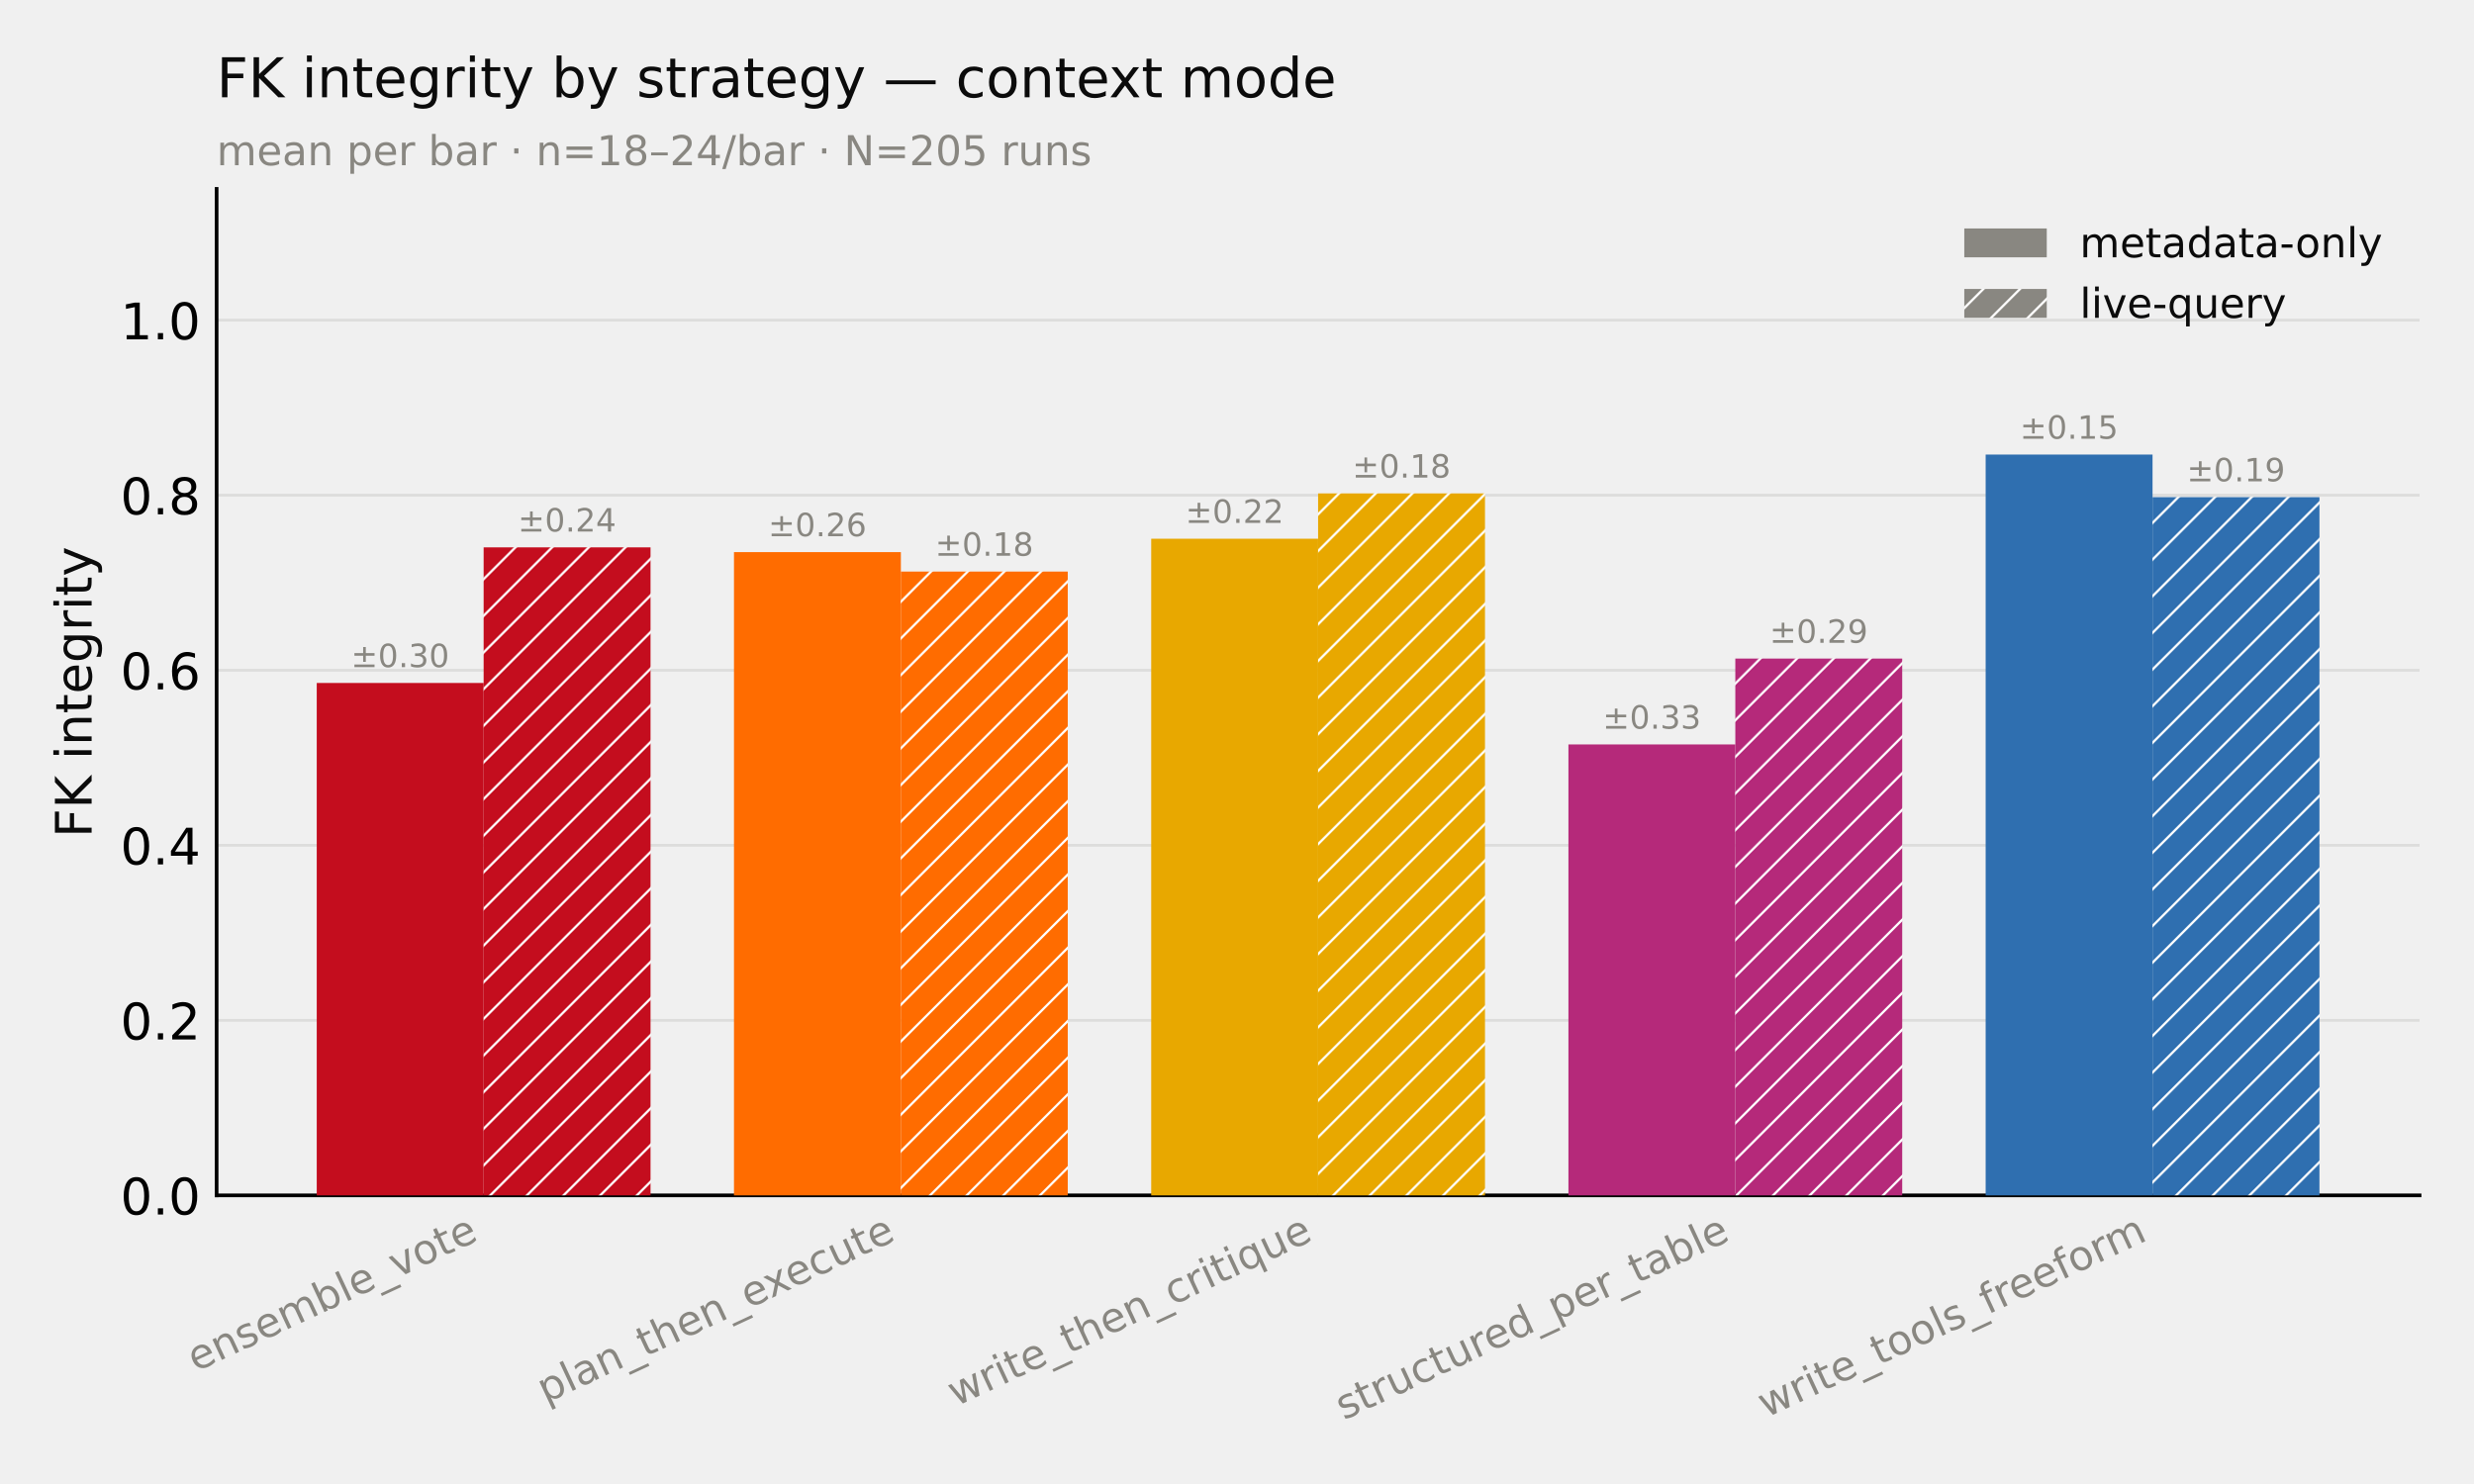
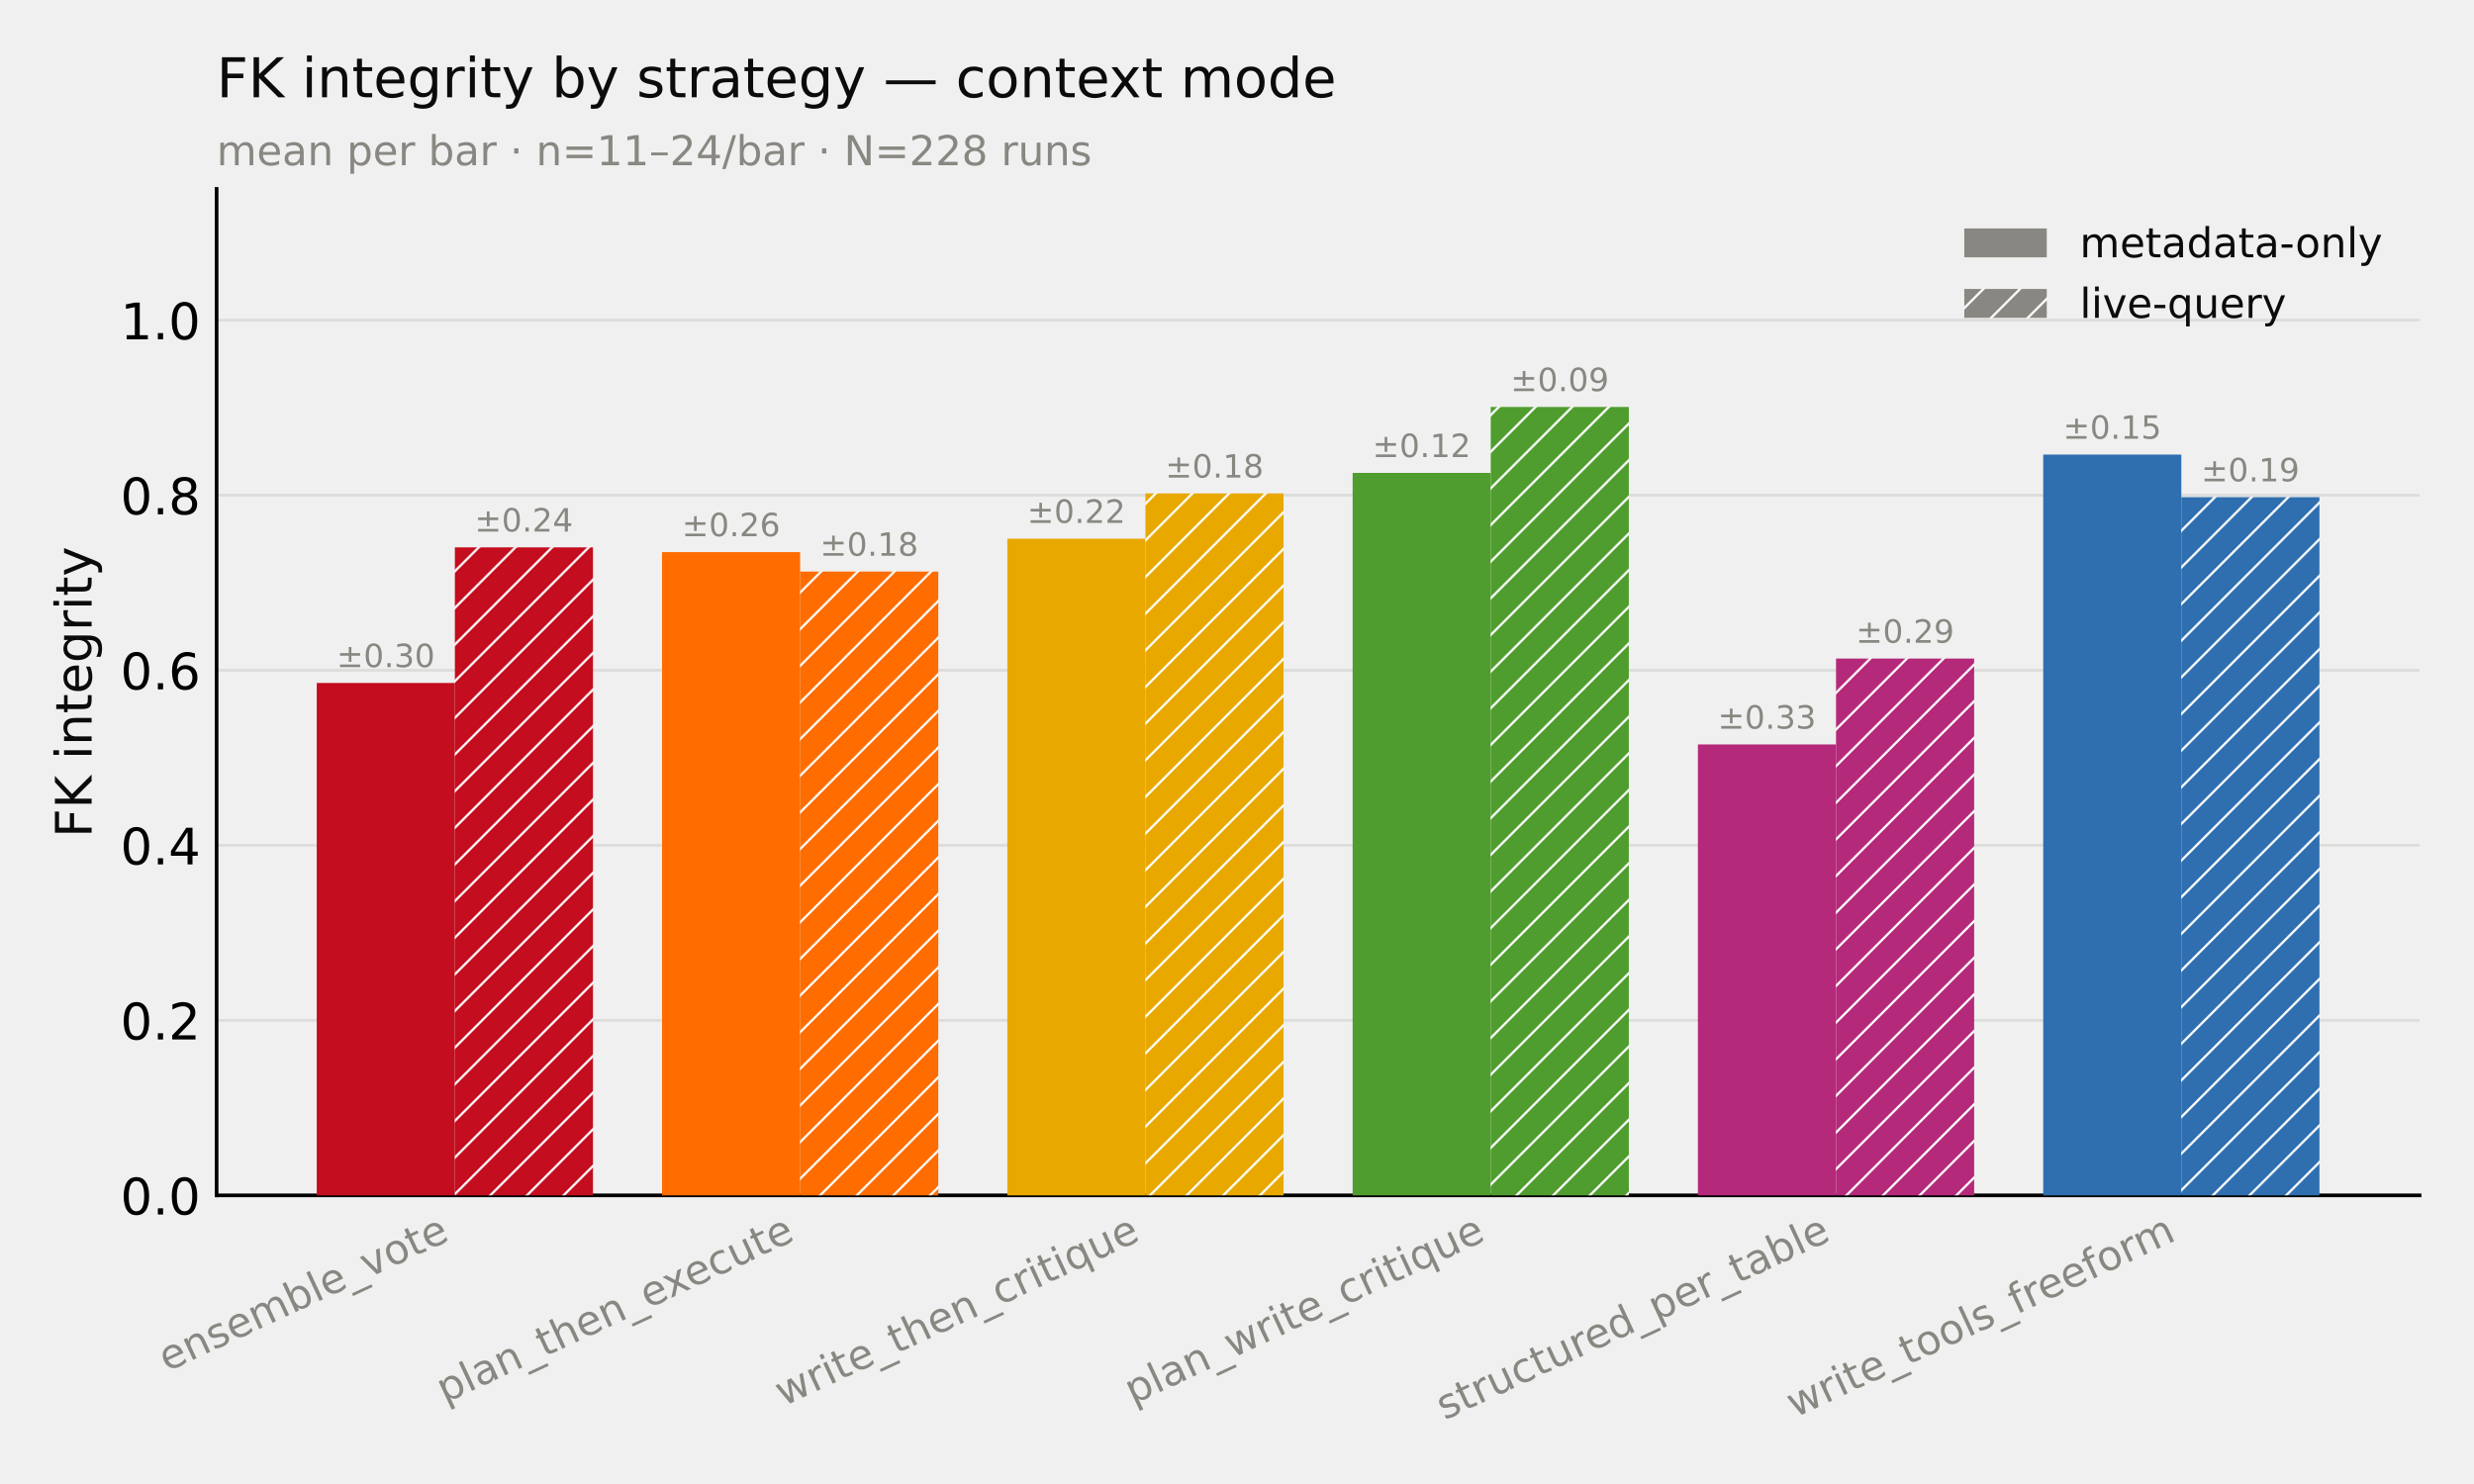
<svg xmlns="http://www.w3.org/2000/svg" width="540pt" height="324pt" viewBox="0 0 540 324" version="1.1">
  <defs>
    <style type="text/css">*{stroke-linejoin: round; stroke-linecap: butt}</style>
  </defs>
  <g id="figure_1">
    <g id="patch_1">
      <path d="M 0 324  L 540 324  L 540 0  L 0 0  L 0 324  z " style="fill: none" />
    </g>
    <g id="axes_1">
      <g id="patch_2">
        <path d="M 47.28 260.982  L 528.12 260.982  L 528.12 41.24  L 47.28 41.24  L 47.28 260.982  z " style="fill: none" />
      </g>
      <g id="matplotlib.axis_1">
        <g id="xtick_1">
          <g id="line2d_1" />
          <g id="text_1">
-             <text style="font-size: 9px; font-family: 'DejaVu Sans', 'Bitstream Vera Sans', 'Computer Modern Sans Serif', 'Lucida Grande', 'Verdana', 'Geneva', 'Lucid', 'Arial', 'Helvetica', 'Avant Garde', sans-serif; fill: #898781" transform="translate(42.68812 299.5812) rotate(-25)">ensemble_vote</text>
+             <text style="font-size: 9px; font-family: 'DejaVu Sans', 'Bitstream Vera Sans', 'Computer Modern Sans Serif', 'Lucida Grande', 'Verdana', 'Geneva', 'Lucid', 'Arial', 'Helvetica', 'Avant Garde', sans-serif; fill: #898781" transform="translate(36.40756 299.5812) rotate(-25)">ensemble_vote</text>
          </g>
        </g>
        <g id="xtick_2">
          <g id="line2d_2" />
          <g id="text_2">
-             <text style="font-size: 9px; font-family: 'DejaVu Sans', 'Bitstream Vera Sans', 'Computer Modern Sans Serif', 'Lucida Grande', 'Verdana', 'Geneva', 'Lucid', 'Arial', 'Helvetica', 'Avant Garde', sans-serif; fill: #898781" transform="translate(119.0716 306.4289) rotate(-25)">plan_then_execute</text>
+             <text style="font-size: 9px; font-family: 'DejaVu Sans', 'Bitstream Vera Sans', 'Computer Modern Sans Serif', 'Lucida Grande', 'Verdana', 'Geneva', 'Lucid', 'Arial', 'Helvetica', 'Avant Garde', sans-serif; fill: #898781" transform="translate(97.08959 306.4289) rotate(-25)">plan_then_execute</text>
          </g>
        </g>
        <g id="xtick_3">
          <g id="line2d_3" />
          <g id="text_3">
-             <text style="font-size: 9px; font-family: 'DejaVu Sans', 'Bitstream Vera Sans', 'Computer Modern Sans Serif', 'Lucida Grande', 'Verdana', 'Geneva', 'Lucid', 'Arial', 'Helvetica', 'Avant Garde', sans-serif; fill: #898781" transform="translate(208.6499 307.1236) rotate(-25)">write_then_critique</text>
+             <text style="font-size: 9px; font-family: 'DejaVu Sans', 'Bitstream Vera Sans', 'Computer Modern Sans Serif', 'Lucida Grande', 'Verdana', 'Geneva', 'Lucid', 'Arial', 'Helvetica', 'Avant Garde', sans-serif; fill: #898781" transform="translate(170.9665 307.1236) rotate(-25)">write_then_critique</text>
          </g>
        </g>
        <g id="xtick_4">
          <g id="line2d_4" />
          <g id="text_4">
-             <text style="font-size: 9px; font-family: 'DejaVu Sans', 'Bitstream Vera Sans', 'Computer Modern Sans Serif', 'Lucida Grande', 'Verdana', 'Geneva', 'Lucid', 'Arial', 'Helvetica', 'Avant Garde', sans-serif; fill: #898781" transform="translate(293.3163 310.1088) rotate(-25)">structured_per_table</text>
+             <text style="font-size: 9px; font-family: 'DejaVu Sans', 'Bitstream Vera Sans', 'Computer Modern Sans Serif', 'Lucida Grande', 'Verdana', 'Geneva', 'Lucid', 'Arial', 'Helvetica', 'Avant Garde', sans-serif; fill: #898781" transform="translate(247.2764 306.6838) rotate(-25)">plan_write_critique</text>
          </g>
        </g>
        <g id="xtick_5">
          <g id="line2d_5" />
          <g id="text_5">
-             <text style="font-size: 9px; font-family: 'DejaVu Sans', 'Bitstream Vera Sans', 'Computer Modern Sans Serif', 'Lucida Grande', 'Verdana', 'Geneva', 'Lucid', 'Arial', 'Helvetica', 'Avant Garde', sans-serif; fill: #898781" transform="translate(385.4843 309.5959) rotate(-25)">write_tools_freeform</text>
+             <text style="font-size: 9px; font-family: 'DejaVu Sans', 'Bitstream Vera Sans', 'Computer Modern Sans Serif', 'Lucida Grande', 'Verdana', 'Geneva', 'Lucid', 'Arial', 'Helvetica', 'Avant Garde', sans-serif; fill: #898781" transform="translate(315.2982 310.1088) rotate(-25)">structured_per_table</text>
+           </g>
+         </g>
+         <g id="xtick_6">
+           <g id="line2d_6" />
+           <g id="text_6">
+             <text style="font-size: 9px; font-family: 'DejaVu Sans', 'Bitstream Vera Sans', 'Computer Modern Sans Serif', 'Lucida Grande', 'Verdana', 'Geneva', 'Lucid', 'Arial', 'Helvetica', 'Avant Garde', sans-serif; fill: #898781" transform="translate(391.7649 309.5959) rotate(-25)">write_tools_freeform</text>
          </g>
        </g>
      </g>
      <g id="matplotlib.axis_2">
        <g id="ytick_1">
-           <g id="line2d_6">
+           <g id="line2d_7">
            <path d="M 47.28 260.982  L 528.12 260.982  " clip-path="url(#pb756e8fd8f)" style="fill: none; stroke: #898781; stroke-opacity: 0.18; stroke-width: 0.6; stroke-linecap: square" />
          </g>
-           <g id="line2d_7" />
-           <g id="text_6">
+           <g id="line2d_8" />
+           <g id="text_7">
            <text style="font-size: 11px; font-family: 'DejaVu Sans', 'Bitstream Vera Sans', 'Computer Modern Sans Serif', 'Lucida Grande', 'Verdana', 'Geneva', 'Lucid', 'Arial', 'Helvetica', 'Avant Garde', sans-serif; text-anchor: end" x="43.78" y="265.161" transform="rotate(-0 43.78 265.1614)">0.0</text>
          </g>
        </g>
        <g id="ytick_2">
-           <g id="line2d_8">
+           <g id="line2d_9">
            <path d="M 47.28 222.766  L 528.12 222.766  " clip-path="url(#pb756e8fd8f)" style="fill: none; stroke: #898781; stroke-opacity: 0.18; stroke-width: 0.6; stroke-linecap: square" />
          </g>
-           <g id="line2d_9" />
-           <g id="text_7">
+           <g id="line2d_10" />
+           <g id="text_8">
            <text style="font-size: 11px; font-family: 'DejaVu Sans', 'Bitstream Vera Sans', 'Computer Modern Sans Serif', 'Lucida Grande', 'Verdana', 'Geneva', 'Lucid', 'Arial', 'Helvetica', 'Avant Garde', sans-serif; text-anchor: end" x="43.78" y="226.945" transform="rotate(-0 43.78 226.9453)">0.2</text>
          </g>
        </g>
        <g id="ytick_3">
-           <g id="line2d_10">
+           <g id="line2d_11">
            <path d="M 47.28 184.55  L 528.12 184.55  " clip-path="url(#pb756e8fd8f)" style="fill: none; stroke: #898781; stroke-opacity: 0.18; stroke-width: 0.6; stroke-linecap: square" />
          </g>
-           <g id="line2d_11" />
-           <g id="text_8">
+           <g id="line2d_12" />
+           <g id="text_9">
            <text style="font-size: 11px; font-family: 'DejaVu Sans', 'Bitstream Vera Sans', 'Computer Modern Sans Serif', 'Lucida Grande', 'Verdana', 'Geneva', 'Lucid', 'Arial', 'Helvetica', 'Avant Garde', sans-serif; text-anchor: end" x="43.78" y="188.729" transform="rotate(-0 43.78 188.7293)">0.4</text>
          </g>
        </g>
        <g id="ytick_4">
-           <g id="line2d_12">
+           <g id="line2d_13">
            <path d="M 47.28 146.334  L 528.12 146.334  " clip-path="url(#pb756e8fd8f)" style="fill: none; stroke: #898781; stroke-opacity: 0.18; stroke-width: 0.6; stroke-linecap: square" />
          </g>
-           <g id="line2d_13" />
-           <g id="text_9">
+           <g id="line2d_14" />
+           <g id="text_10">
            <text style="font-size: 11px; font-family: 'DejaVu Sans', 'Bitstream Vera Sans', 'Computer Modern Sans Serif', 'Lucida Grande', 'Verdana', 'Geneva', 'Lucid', 'Arial', 'Helvetica', 'Avant Garde', sans-serif; text-anchor: end" x="43.78" y="150.513" transform="rotate(-0 43.78 150.5133)">0.6</text>
          </g>
        </g>
        <g id="ytick_5">
-           <g id="line2d_14">
+           <g id="line2d_15">
            <path d="M 47.28 108.118  L 528.12 108.118  " clip-path="url(#pb756e8fd8f)" style="fill: none; stroke: #898781; stroke-opacity: 0.18; stroke-width: 0.6; stroke-linecap: square" />
          </g>
-           <g id="line2d_15" />
-           <g id="text_10">
+           <g id="line2d_16" />
+           <g id="text_11">
            <text style="font-size: 11px; font-family: 'DejaVu Sans', 'Bitstream Vera Sans', 'Computer Modern Sans Serif', 'Lucida Grande', 'Verdana', 'Geneva', 'Lucid', 'Arial', 'Helvetica', 'Avant Garde', sans-serif; text-anchor: end" x="43.78" y="112.297" transform="rotate(-0 43.78 112.2972)">0.8</text>
          </g>
        </g>
        <g id="ytick_6">
-           <g id="line2d_16">
+           <g id="line2d_17">
            <path d="M 47.28 69.902  L 528.12 69.902  " clip-path="url(#pb756e8fd8f)" style="fill: none; stroke: #898781; stroke-opacity: 0.18; stroke-width: 0.6; stroke-linecap: square" />
          </g>
-           <g id="line2d_17" />
-           <g id="text_11">
+           <g id="line2d_18" />
+           <g id="text_12">
            <text style="font-size: 11px; font-family: 'DejaVu Sans', 'Bitstream Vera Sans', 'Computer Modern Sans Serif', 'Lucida Grande', 'Verdana', 'Geneva', 'Lucid', 'Arial', 'Helvetica', 'Avant Garde', sans-serif; text-anchor: end" x="43.78" y="74.081" transform="rotate(-0 43.78 74.08117)">1.0</text>
          </g>
        </g>
-         <g id="text_12">
+         <g id="text_13">
          <text style="font-size: 11px; font-family: 'DejaVu Sans', 'Bitstream Vera Sans', 'Computer Modern Sans Serif', 'Lucida Grande', 'Verdana', 'Geneva', 'Lucid', 'Arial', 'Helvetica', 'Avant Garde', sans-serif; text-anchor: middle; fill: #0b0b0b" x="19.999" y="151.111" transform="rotate(-90 19.99891 151.1111)">FK integrity</text>
        </g>
      </g>
      <g id="patch_3">
        <path d="M 47.28 260.982  L 47.28 41.24  " style="fill: none; stroke: #000000; stroke-width: 0.8; stroke-linejoin: miter; stroke-linecap: square" />
      </g>
      <g id="patch_4">
        <path d="M 47.28 260.982  L 528.12 260.982  " style="fill: none; stroke: #000000; stroke-width: 0.8; stroke-linejoin: miter; stroke-linecap: square" />
      </g>
      <g id="patch_5">
-         <path d="M 69.136 260.982  L 105.564 260.982  L 105.564 149.116  L 69.136 149.116  z " clip-path="url(#pb756e8fd8f)" style="fill: #c40d1e" />
+         <path d="M 69.136 260.982  L 99.283 260.982  L 99.283 149.116  L 69.136 149.116  z " clip-path="url(#pb756e8fd8f)" style="fill: #c40d1e" />
      </g>
      <g id="patch_6">
-         <path d="M 160.205 260.982  L 196.632 260.982  L 196.632 120.536  L 160.205 120.536  z " clip-path="url(#pb756e8fd8f)" style="fill: #ff6c00" />
+         <path d="M 144.503 260.982  L 174.65 260.982  L 174.65 120.536  L 144.503 120.536  z " clip-path="url(#pb756e8fd8f)" style="fill: #ff6c00" />
      </g>
      <g id="patch_7">
-         <path d="M 251.273 260.982  L 287.7 260.982  L 287.7 117.613  L 251.273 117.613  z " clip-path="url(#pb756e8fd8f)" style="fill: #e8a800" />
+         <path d="M 219.87 260.982  L 250.017 260.982  L 250.017 117.613  L 219.87 117.613  z " clip-path="url(#pb756e8fd8f)" style="fill: #e8a800" />
      </g>
      <g id="patch_8">
-         <path d="M 342.341 260.982  L 378.768 260.982  L 378.768 162.538  L 342.341 162.538  z " clip-path="url(#pb756e8fd8f)" style="fill: #b5297a" />
+         <path d="M 295.237 260.982  L 325.383 260.982  L 325.383 103.251  L 295.237 103.251  z " clip-path="url(#pb756e8fd8f)" style="fill: #4f9d2e" />
      </g>
      <g id="patch_9">
-         <path d="M 433.409 260.982  L 469.836 260.982  L 469.836 99.248  L 433.409 99.248  z " clip-path="url(#pb756e8fd8f)" style="fill: #2f6fb0" />
+         <path d="M 370.603 260.982  L 400.75 260.982  L 400.75 162.538  L 370.603 162.538  z " clip-path="url(#pb756e8fd8f)" style="fill: #b5297a" />
      </g>
      <g id="patch_10">
-         <path d="M 105.564 260.982  L 141.991 260.982  L 141.991 119.504  L 105.564 119.504  z " clip-path="url(#pb756e8fd8f)" style="fill: url(#h39e90429a4)" />
+         <path d="M 445.97 260.982  L 476.117 260.982  L 476.117 99.248  L 445.97 99.248  z " clip-path="url(#pb756e8fd8f)" style="fill: #2f6fb0" />
      </g>
      <g id="patch_11">
-         <path d="M 196.632 260.982  L 233.059 260.982  L 233.059 124.795  L 196.632 124.795  z " clip-path="url(#pb756e8fd8f)" style="fill: url(#h8cbbc641fd)" />
+         <path d="M 99.283 260.982  L 129.43 260.982  L 129.43 119.504  L 99.283 119.504  z " clip-path="url(#pb756e8fd8f)" style="fill: url(#h39e90429a4)" />
      </g>
      <g id="patch_12">
-         <path d="M 287.7 260.982  L 324.127 260.982  L 324.127 107.731  L 287.7 107.731  z " clip-path="url(#pb756e8fd8f)" style="fill: url(#h4b7df83c6a)" />
+         <path d="M 174.65 260.982  L 204.797 260.982  L 204.797 124.795  L 174.65 124.795  z " clip-path="url(#pb756e8fd8f)" style="fill: url(#h8cbbc641fd)" />
      </g>
      <g id="patch_13">
-         <path d="M 378.768 260.982  L 415.195 260.982  L 415.195 143.79  L 378.768 143.79  z " clip-path="url(#pb756e8fd8f)" style="fill: url(#h285f689a4a)" />
+         <path d="M 250.017 260.982  L 280.163 260.982  L 280.163 107.731  L 250.017 107.731  z " clip-path="url(#pb756e8fd8f)" style="fill: url(#h4b7df83c6a)" />
      </g>
      <g id="patch_14">
-         <path d="M 469.836 260.982  L 506.264 260.982  L 506.264 108.543  L 469.836 108.543  z " clip-path="url(#pb756e8fd8f)" style="fill: url(#hd545c70d40)" />
-       </g>
-       <g id="text_13">
-         <text style="font-size: 7px; font-family: 'DejaVu Sans', 'Bitstream Vera Sans', 'Computer Modern Sans Serif', 'Lucida Grande', 'Verdana', 'Geneva', 'Lucid', 'Arial', 'Helvetica', 'Avant Garde', sans-serif; text-anchor: middle; fill: #898781" x="87.35" y="145.66" transform="rotate(-0 87.35 145.6604)">±0.30</text>
+         <path d="M 325.383 260.982  L 355.53 260.982  L 355.53 88.85  L 325.383 88.85  z " clip-path="url(#pb756e8fd8f)" style="fill: url(#h6e40fb8a3a)" />
+       </g>
+       <g id="patch_15">
+         <path d="M 400.75 260.982  L 430.897 260.982  L 430.897 143.79  L 400.75 143.79  z " clip-path="url(#pb756e8fd8f)" style="fill: url(#h285f689a4a)" />
+       </g>
+       <g id="patch_16">
+         <path d="M 476.117 260.982  L 506.264 260.982  L 506.264 108.543  L 476.117 108.543  z " clip-path="url(#pb756e8fd8f)" style="fill: url(#hd545c70d40)" />
      </g>
      <g id="text_14">
-         <text style="font-size: 7px; font-family: 'DejaVu Sans', 'Bitstream Vera Sans', 'Computer Modern Sans Serif', 'Lucida Grande', 'Verdana', 'Geneva', 'Lucid', 'Arial', 'Helvetica', 'Avant Garde', sans-serif; text-anchor: middle; fill: #898781" x="178.418" y="117.081" transform="rotate(-0 178.4182 117.0806)">±0.26</text>
+         <text style="font-size: 7px; font-family: 'DejaVu Sans', 'Bitstream Vera Sans', 'Computer Modern Sans Serif', 'Lucida Grande', 'Verdana', 'Geneva', 'Lucid', 'Arial', 'Helvetica', 'Avant Garde', sans-serif; text-anchor: middle; fill: #898781" x="84.21" y="145.66" transform="rotate(-0 84.20972 145.6604)">±0.30</text>
      </g>
      <g id="text_15">
-         <text style="font-size: 7px; font-family: 'DejaVu Sans', 'Bitstream Vera Sans', 'Computer Modern Sans Serif', 'Lucida Grande', 'Verdana', 'Geneva', 'Lucid', 'Arial', 'Helvetica', 'Avant Garde', sans-serif; text-anchor: middle; fill: #898781" x="269.486" y="114.157" transform="rotate(-0 269.4864 114.1569)">±0.22</text>
+         <text style="font-size: 7px; font-family: 'DejaVu Sans', 'Bitstream Vera Sans', 'Computer Modern Sans Serif', 'Lucida Grande', 'Verdana', 'Geneva', 'Lucid', 'Arial', 'Helvetica', 'Avant Garde', sans-serif; text-anchor: middle; fill: #898781" x="159.576" y="117.081" transform="rotate(-0 159.5765 117.0806)">±0.26</text>
      </g>
      <g id="text_16">
-         <text style="font-size: 7px; font-family: 'DejaVu Sans', 'Bitstream Vera Sans', 'Computer Modern Sans Serif', 'Lucida Grande', 'Verdana', 'Geneva', 'Lucid', 'Arial', 'Helvetica', 'Avant Garde', sans-serif; text-anchor: middle; fill: #898781" x="360.555" y="159.083" transform="rotate(-0 360.5545 159.0827)">±0.33</text>
+         <text style="font-size: 7px; font-family: 'DejaVu Sans', 'Bitstream Vera Sans', 'Computer Modern Sans Serif', 'Lucida Grande', 'Verdana', 'Geneva', 'Lucid', 'Arial', 'Helvetica', 'Avant Garde', sans-serif; text-anchor: middle; fill: #898781" x="234.943" y="114.157" transform="rotate(-0 234.9433 114.1569)">±0.22</text>
      </g>
      <g id="text_17">
-         <text style="font-size: 7px; font-family: 'DejaVu Sans', 'Bitstream Vera Sans', 'Computer Modern Sans Serif', 'Lucida Grande', 'Verdana', 'Geneva', 'Lucid', 'Arial', 'Helvetica', 'Avant Garde', sans-serif; text-anchor: middle; fill: #898781" x="451.623" y="95.792" transform="rotate(-0 451.6227 95.79204)">±0.15</text>
+         <text style="font-size: 7px; font-family: 'DejaVu Sans', 'Bitstream Vera Sans', 'Computer Modern Sans Serif', 'Lucida Grande', 'Verdana', 'Geneva', 'Lucid', 'Arial', 'Helvetica', 'Avant Garde', sans-serif; text-anchor: middle; fill: #898781" x="310.31" y="99.795" transform="rotate(-0 310.31 99.79542)">±0.12</text>
      </g>
      <g id="text_18">
-         <text style="font-size: 7px; font-family: 'DejaVu Sans', 'Bitstream Vera Sans', 'Computer Modern Sans Serif', 'Lucida Grande', 'Verdana', 'Geneva', 'Lucid', 'Arial', 'Helvetica', 'Avant Garde', sans-serif; text-anchor: middle; fill: #898781" x="123.777" y="116.048" transform="rotate(-0 123.7773 116.0484)">±0.24</text>
+         <text style="font-size: 7px; font-family: 'DejaVu Sans', 'Bitstream Vera Sans', 'Computer Modern Sans Serif', 'Lucida Grande', 'Verdana', 'Geneva', 'Lucid', 'Arial', 'Helvetica', 'Avant Garde', sans-serif; text-anchor: middle; fill: #898781" x="385.677" y="159.083" transform="rotate(-0 385.6768 159.0827)">±0.33</text>
      </g>
      <g id="text_19">
-         <text style="font-size: 7px; font-family: 'DejaVu Sans', 'Bitstream Vera Sans', 'Computer Modern Sans Serif', 'Lucida Grande', 'Verdana', 'Geneva', 'Lucid', 'Arial', 'Helvetica', 'Avant Garde', sans-serif; text-anchor: middle; fill: #898781" x="214.845" y="121.339" transform="rotate(-0 214.8455 121.3393)">±0.18</text>
+         <text style="font-size: 7px; font-family: 'DejaVu Sans', 'Bitstream Vera Sans', 'Computer Modern Sans Serif', 'Lucida Grande', 'Verdana', 'Geneva', 'Lucid', 'Arial', 'Helvetica', 'Avant Garde', sans-serif; text-anchor: middle; fill: #898781" x="461.044" y="95.792" transform="rotate(-0 461.0436 95.79204)">±0.15</text>
      </g>
      <g id="text_20">
-         <text style="font-size: 7px; font-family: 'DejaVu Sans', 'Bitstream Vera Sans', 'Computer Modern Sans Serif', 'Lucida Grande', 'Verdana', 'Geneva', 'Lucid', 'Arial', 'Helvetica', 'Avant Garde', sans-serif; text-anchor: middle; fill: #898781" x="305.914" y="104.275" transform="rotate(-0 305.9136 104.2749)">±0.18</text>
+         <text style="font-size: 7px; font-family: 'DejaVu Sans', 'Bitstream Vera Sans', 'Computer Modern Sans Serif', 'Lucida Grande', 'Verdana', 'Geneva', 'Lucid', 'Arial', 'Helvetica', 'Avant Garde', sans-serif; text-anchor: middle; fill: #898781" x="114.356" y="116.048" transform="rotate(-0 114.3564 116.0484)">±0.24</text>
      </g>
      <g id="text_21">
-         <text style="font-size: 7px; font-family: 'DejaVu Sans', 'Bitstream Vera Sans', 'Computer Modern Sans Serif', 'Lucida Grande', 'Verdana', 'Geneva', 'Lucid', 'Arial', 'Helvetica', 'Avant Garde', sans-serif; text-anchor: middle; fill: #898781" x="396.982" y="140.334" transform="rotate(-0 396.9818 140.3343)">±0.29</text>
+         <text style="font-size: 7px; font-family: 'DejaVu Sans', 'Bitstream Vera Sans', 'Computer Modern Sans Serif', 'Lucida Grande', 'Verdana', 'Geneva', 'Lucid', 'Arial', 'Helvetica', 'Avant Garde', sans-serif; text-anchor: middle; fill: #898781" x="189.723" y="121.339" transform="rotate(-0 189.7232 121.3393)">±0.18</text>
      </g>
      <g id="text_22">
-         <text style="font-size: 7px; font-family: 'DejaVu Sans', 'Bitstream Vera Sans', 'Computer Modern Sans Serif', 'Lucida Grande', 'Verdana', 'Geneva', 'Lucid', 'Arial', 'Helvetica', 'Avant Garde', sans-serif; text-anchor: middle; fill: #898781" x="488.05" y="105.087" transform="rotate(-0 488.05 105.0874)">±0.19</text>
+         <text style="font-size: 7px; font-family: 'DejaVu Sans', 'Bitstream Vera Sans', 'Computer Modern Sans Serif', 'Lucida Grande', 'Verdana', 'Geneva', 'Lucid', 'Arial', 'Helvetica', 'Avant Garde', sans-serif; text-anchor: middle; fill: #898781" x="265.09" y="104.275" transform="rotate(-0 265.09 104.2749)">±0.18</text>
      </g>
      <g id="text_23">
-         <text style="font-size: 9px; font-family: 'DejaVu Sans', 'Bitstream Vera Sans', 'Computer Modern Sans Serif', 'Lucida Grande', 'Verdana', 'Geneva', 'Lucid', 'Arial', 'Helvetica', 'Avant Garde', sans-serif; text-anchor: start; fill: #898781" x="47.28" y="36.072" transform="rotate(-0 47.28 36.07215)">mean per bar · n=18–24/bar · N=205 runs</text>
+         <text style="font-size: 7px; font-family: 'DejaVu Sans', 'Bitstream Vera Sans', 'Computer Modern Sans Serif', 'Lucida Grande', 'Verdana', 'Geneva', 'Lucid', 'Arial', 'Helvetica', 'Avant Garde', sans-serif; text-anchor: middle; fill: #898781" x="340.457" y="85.394" transform="rotate(-0 340.4567 85.39381)">±0.09</text>
      </g>
      <g id="text_24">
+         <text style="font-size: 7px; font-family: 'DejaVu Sans', 'Bitstream Vera Sans', 'Computer Modern Sans Serif', 'Lucida Grande', 'Verdana', 'Geneva', 'Lucid', 'Arial', 'Helvetica', 'Avant Garde', sans-serif; text-anchor: middle; fill: #898781" x="415.824" y="140.334" transform="rotate(-0 415.8235 140.3343)">±0.29</text>
+       </g>
+       <g id="text_25">
+         <text style="font-size: 7px; font-family: 'DejaVu Sans', 'Bitstream Vera Sans', 'Computer Modern Sans Serif', 'Lucida Grande', 'Verdana', 'Geneva', 'Lucid', 'Arial', 'Helvetica', 'Avant Garde', sans-serif; text-anchor: middle; fill: #898781" x="491.19" y="105.087" transform="rotate(-0 491.1903 105.0874)">±0.19</text>
+       </g>
+       <g id="text_26">
+         <text style="font-size: 9px; font-family: 'DejaVu Sans', 'Bitstream Vera Sans', 'Computer Modern Sans Serif', 'Lucida Grande', 'Verdana', 'Geneva', 'Lucid', 'Arial', 'Helvetica', 'Avant Garde', sans-serif; text-anchor: start; fill: #898781" x="47.28" y="36.072" transform="rotate(-0 47.28 36.07215)">mean per bar · n=11–24/bar · N=228 runs</text>
+       </g>
+       <g id="text_27">
        <text style="font-size: 12px; font-family: 'DejaVu Sans', 'Bitstream Vera Sans', 'Computer Modern Sans Serif', 'Lucida Grande', 'Verdana', 'Geneva', 'Lucid', 'Arial', 'Helvetica', 'Avant Garde', sans-serif; text-anchor: start; fill: #0b0b0b" x="47.28" y="21.24" transform="rotate(-0 47.28 21.24)">FK integrity by strategy — context mode</text>
      </g>
      <g id="legend_1">
-         <g id="patch_15">
+         <g id="patch_17">
          <path d="M 428.746 56.179  L 446.746 56.179  L 446.746 49.879  L 428.746 49.879  z " style="fill: #898781" />
        </g>
-         <g id="text_25">
+         <g id="text_28">
          <text style="font-size: 9px; font-family: 'DejaVu Sans', 'Bitstream Vera Sans', 'Computer Modern Sans Serif', 'Lucida Grande', 'Verdana', 'Geneva', 'Lucid', 'Arial', 'Helvetica', 'Avant Garde', sans-serif; text-anchor: start; fill: #0b0b0b" x="453.946" y="56.179" transform="rotate(-0 453.9459 56.17859)">metadata-only</text>
        </g>
-         <g id="patch_16">
+         <g id="patch_18">
          <path d="M 428.746 69.389  L 446.746 69.389  L 446.746 63.089  L 428.746 63.089  z " style="fill: url(#he01d46f377)" />
        </g>
-         <g id="text_26">
+         <g id="text_29">
          <text style="font-size: 9px; font-family: 'DejaVu Sans', 'Bitstream Vera Sans', 'Computer Modern Sans Serif', 'Lucida Grande', 'Verdana', 'Geneva', 'Lucid', 'Arial', 'Helvetica', 'Avant Garde', sans-serif; text-anchor: start; fill: #0b0b0b" x="453.946" y="69.389" transform="rotate(-0 453.9459 69.38891)">live-query</text>
        </g>
      </g>
    </g>
  </g>
  <defs>
    <clipPath id="pb756e8fd8f">
      <rect x="47.28" y="41.24" width="480.84" height="219.742" />
    </clipPath>
  </defs>
  <defs>
    <pattern id="h39e90429a4" patternUnits="userSpaceOnUse" x="0" y="0" width="72" height="72">
      <rect x="0" y="0" width="73" height="73" fill="#c40d1e" />
      <path d="M -36 36  L 36 -36  M -32 40  L 40 -32  M -28 44  L 44 -28  M -24 48  L 48 -24  M -20 52  L 52 -20  M -16 56  L 56 -16  M -12 60  L 60 -12  M -8 64  L 64 -8  M -4 68  L 68 -4  M 0 72  L 72 0  M 4 76  L 76 4  M 8 80  L 80 8  M 12 84  L 84 12  M 16 88  L 88 16  M 20 92  L 92 20  M 24 96  L 96 24  M 28 100  L 100 28  M 32 104  L 104 32  M 36 108  L 108 36  " style="fill: #ffffff; stroke: #ffffff; stroke-width: 0.5; stroke-linecap: butt; stroke-linejoin: miter" />
    </pattern>
    <pattern id="h8cbbc641fd" patternUnits="userSpaceOnUse" x="0" y="0" width="72" height="72">
      <rect x="0" y="0" width="73" height="73" fill="#ff6c00" />
      <path d="M -36 36  L 36 -36  M -32 40  L 40 -32  M -28 44  L 44 -28  M -24 48  L 48 -24  M -20 52  L 52 -20  M -16 56  L 56 -16  M -12 60  L 60 -12  M -8 64  L 64 -8  M -4 68  L 68 -4  M 0 72  L 72 0  M 4 76  L 76 4  M 8 80  L 80 8  M 12 84  L 84 12  M 16 88  L 88 16  M 20 92  L 92 20  M 24 96  L 96 24  M 28 100  L 100 28  M 32 104  L 104 32  M 36 108  L 108 36  " style="fill: #ffffff; stroke: #ffffff; stroke-width: 0.5; stroke-linecap: butt; stroke-linejoin: miter" />
    </pattern>
    <pattern id="h4b7df83c6a" patternUnits="userSpaceOnUse" x="0" y="0" width="72" height="72">
      <rect x="0" y="0" width="73" height="73" fill="#e8a800" />
      <path d="M -36 36  L 36 -36  M -32 40  L 40 -32  M -28 44  L 44 -28  M -24 48  L 48 -24  M -20 52  L 52 -20  M -16 56  L 56 -16  M -12 60  L 60 -12  M -8 64  L 64 -8  M -4 68  L 68 -4  M 0 72  L 72 0  M 4 76  L 76 4  M 8 80  L 80 8  M 12 84  L 84 12  M 16 88  L 88 16  M 20 92  L 92 20  M 24 96  L 96 24  M 28 100  L 100 28  M 32 104  L 104 32  M 36 108  L 108 36  " style="fill: #ffffff; stroke: #ffffff; stroke-width: 0.5; stroke-linecap: butt; stroke-linejoin: miter" />
    </pattern>
+     <pattern id="h6e40fb8a3a" patternUnits="userSpaceOnUse" x="0" y="0" width="72" height="72">
+       <rect x="0" y="0" width="73" height="73" fill="#4f9d2e" />
+       <path d="M -36 36  L 36 -36  M -32 40  L 40 -32  M -28 44  L 44 -28  M -24 48  L 48 -24  M -20 52  L 52 -20  M -16 56  L 56 -16  M -12 60  L 60 -12  M -8 64  L 64 -8  M -4 68  L 68 -4  M 0 72  L 72 0  M 4 76  L 76 4  M 8 80  L 80 8  M 12 84  L 84 12  M 16 88  L 88 16  M 20 92  L 92 20  M 24 96  L 96 24  M 28 100  L 100 28  M 32 104  L 104 32  M 36 108  L 108 36  " style="fill: #ffffff; stroke: #ffffff; stroke-width: 0.5; stroke-linecap: butt; stroke-linejoin: miter" />
+     </pattern>
    <pattern id="h285f689a4a" patternUnits="userSpaceOnUse" x="0" y="0" width="72" height="72">
      <rect x="0" y="0" width="73" height="73" fill="#b5297a" />
      <path d="M -36 36  L 36 -36  M -32 40  L 40 -32  M -28 44  L 44 -28  M -24 48  L 48 -24  M -20 52  L 52 -20  M -16 56  L 56 -16  M -12 60  L 60 -12  M -8 64  L 64 -8  M -4 68  L 68 -4  M 0 72  L 72 0  M 4 76  L 76 4  M 8 80  L 80 8  M 12 84  L 84 12  M 16 88  L 88 16  M 20 92  L 92 20  M 24 96  L 96 24  M 28 100  L 100 28  M 32 104  L 104 32  M 36 108  L 108 36  " style="fill: #ffffff; stroke: #ffffff; stroke-width: 0.5; stroke-linecap: butt; stroke-linejoin: miter" />
    </pattern>
    <pattern id="hd545c70d40" patternUnits="userSpaceOnUse" x="0" y="0" width="72" height="72">
      <rect x="0" y="0" width="73" height="73" fill="#2f6fb0" />
      <path d="M -36 36  L 36 -36  M -32 40  L 40 -32  M -28 44  L 44 -28  M -24 48  L 48 -24  M -20 52  L 52 -20  M -16 56  L 56 -16  M -12 60  L 60 -12  M -8 64  L 64 -8  M -4 68  L 68 -4  M 0 72  L 72 0  M 4 76  L 76 4  M 8 80  L 80 8  M 12 84  L 84 12  M 16 88  L 88 16  M 20 92  L 92 20  M 24 96  L 96 24  M 28 100  L 100 28  M 32 104  L 104 32  M 36 108  L 108 36  " style="fill: #ffffff; stroke: #ffffff; stroke-width: 0.5; stroke-linecap: butt; stroke-linejoin: miter" />
    </pattern>
    <pattern id="he01d46f377" patternUnits="userSpaceOnUse" x="0" y="0" width="72" height="72">
      <rect x="0" y="0" width="73" height="73" fill="#898781" />
      <path d="M -36 36  L 36 -36  M -32 40  L 40 -32  M -28 44  L 44 -28  M -24 48  L 48 -24  M -20 52  L 52 -20  M -16 56  L 56 -16  M -12 60  L 60 -12  M -8 64  L 64 -8  M -4 68  L 68 -4  M 0 72  L 72 0  M 4 76  L 76 4  M 8 80  L 80 8  M 12 84  L 84 12  M 16 88  L 88 16  M 20 92  L 92 20  M 24 96  L 96 24  M 28 100  L 100 28  M 32 104  L 104 32  M 36 108  L 108 36  " style="fill: #ffffff; stroke: #ffffff; stroke-width: 0.5; stroke-linecap: butt; stroke-linejoin: miter" />
    </pattern>
  </defs>
</svg>
